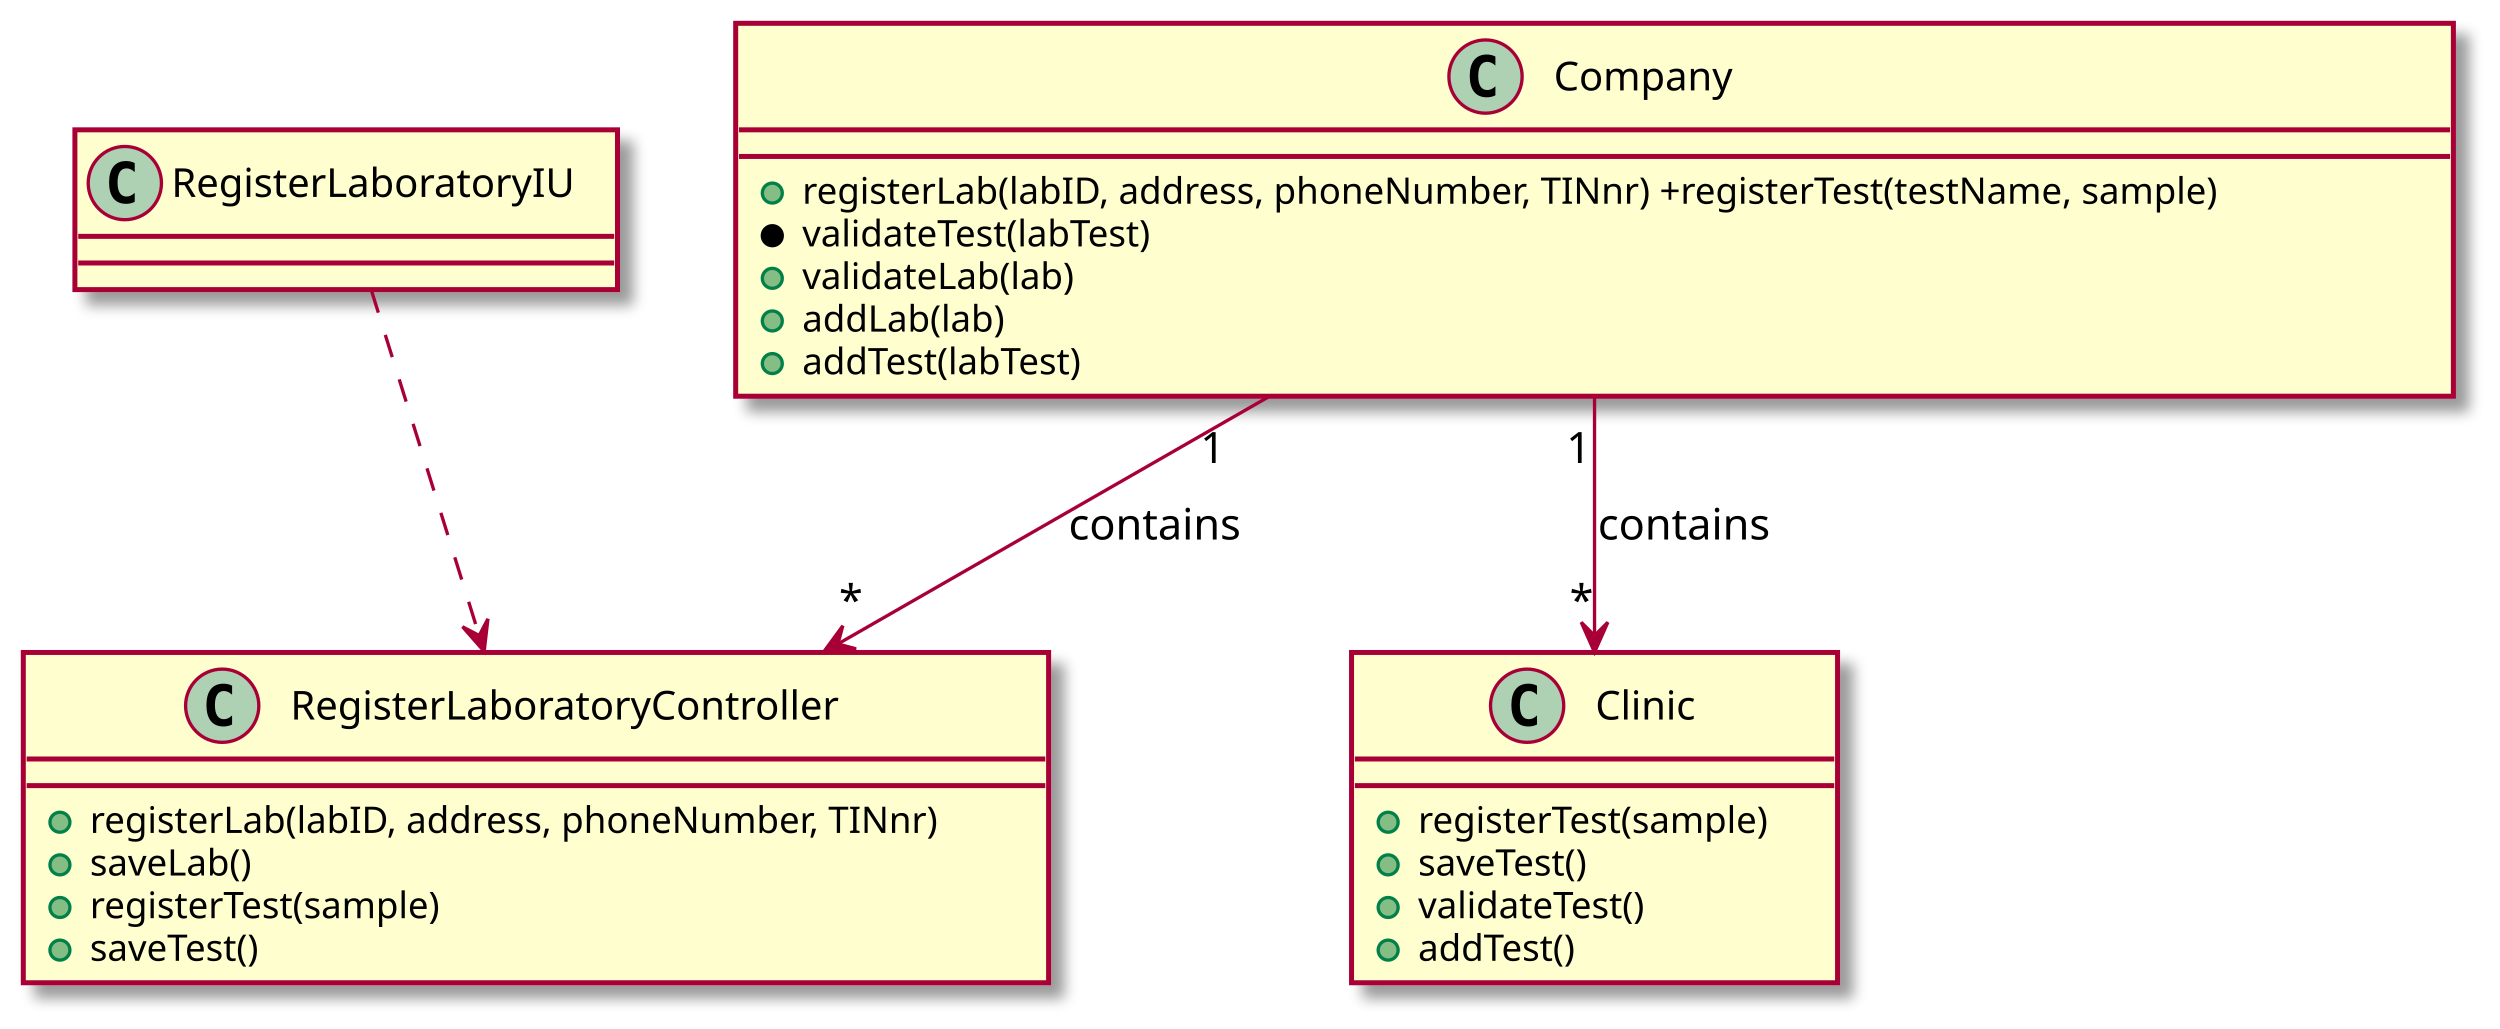
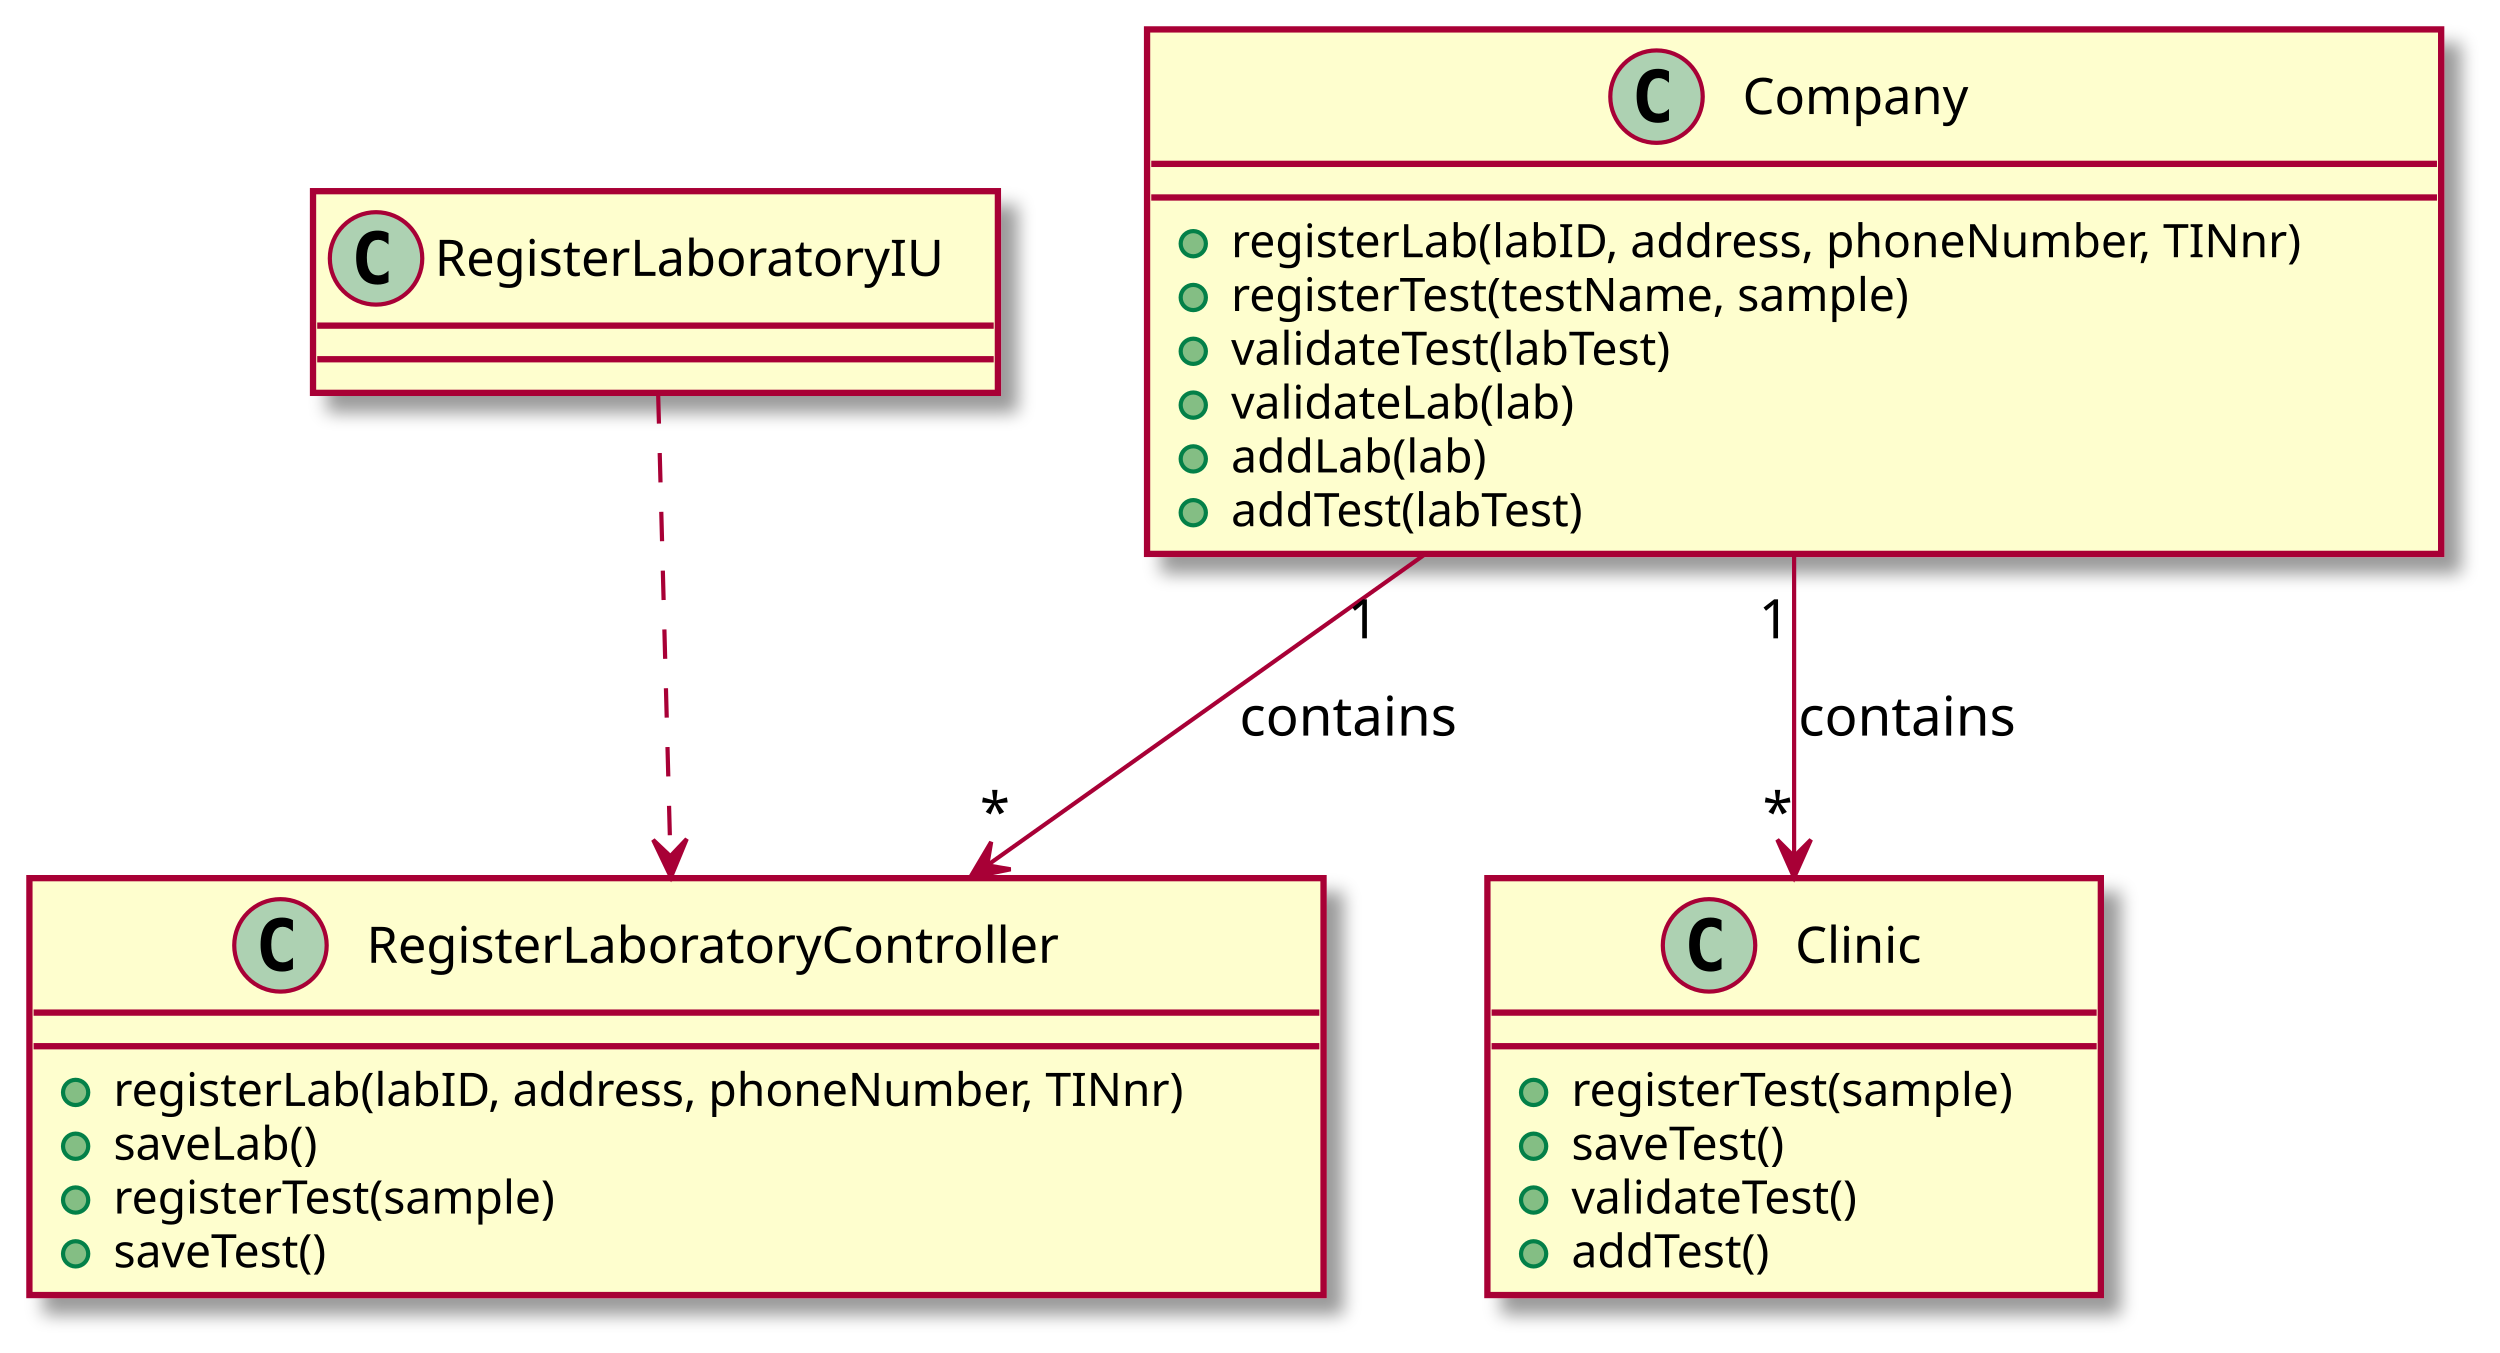
- <svg xmlns="http://www.w3.org/2000/svg" contentScriptType="application/ecmascript" contentStyleType="text/css" height="309px" preserveAspectRatio="none" style="width:751px;height:309px;" version="1.1" viewBox="0 0 751 309" width="751px" zoomAndPan="magnify">
+ <svg xmlns="http://www.w3.org/2000/svg" contentScriptType="application/ecmascript" contentStyleType="text/css" height="322px" preserveAspectRatio="none" style="width:595px;height:322px;" version="1.1" viewBox="0 0 595 322" width="595px" zoomAndPan="magnify">
  <defs>
-     <filter height="300%" id="fy1zwq7a6lm8u" width="300%" x="-1" y="-1">
+     <filter height="300%" id="fzz4qmz7oliik" width="300%" x="-1" y="-1">
      <feGaussianBlur result="blurOut" stdDeviation="2.0" />
      <feColorMatrix in="blurOut" result="blurOut2" type="matrix" values="0 0 0 0 0 0 0 0 0 0 0 0 0 0 0 0 0 0 .4 0" />
      <feOffset dx="4.0" dy="4.0" in="blurOut2" result="blurOut3" />
      <feBlend in="SourceGraphic" in2="blurOut3" mode="normal" />
    </filter>
  </defs>
  <g>
-     <rect codeLine="3" fill="#FEFECE" filter="url(#fy1zwq7a6lm8u)" height="48" id="RegisterLaboratoryIU" style="stroke:#A80036;stroke-width:1.5;" width="163" x="22.5" y="39" />
-     <ellipse cx="37.5" cy="55" fill="#ADD1B2" rx="11" ry="11" style="stroke:#A80036;stroke-width:1.0;" />
-     <path d="M40.469,60.641 Q39.891,60.938 39.25,61.078 Q38.609,61.234 37.906,61.234 Q35.406,61.234 34.078,59.594 Q32.766,57.938 32.766,54.812 Q32.766,51.688 34.078,50.031 Q35.406,48.375 37.906,48.375 Q38.609,48.375 39.25,48.531 Q39.906,48.688 40.469,48.984 L40.469,51.703 Q39.844,51.125 39.25,50.859 Q38.656,50.578 38.031,50.578 Q36.688,50.578 36,51.656 Q35.312,52.719 35.312,54.812 Q35.312,56.906 36,57.984 Q36.688,59.047 38.031,59.047 Q38.656,59.047 39.25,58.781 Q39.844,58.5 40.469,57.922 L40.469,60.641 Z " fill="#000000" />
-     <text fill="#000000" font-family="sans-serif" font-size="12" lengthAdjust="spacingAndGlyphs" textLength="131" x="51.5" y="59.154">RegisterLaboratoryIU</text>
-     <line style="stroke:#A80036;stroke-width:1.5;" x1="23.5" x2="184.5" y1="71" y2="71" />
-     <line style="stroke:#A80036;stroke-width:1.5;" x1="23.5" x2="184.5" y1="79" y2="79" />
-     <rect codeLine="5" fill="#FEFECE" filter="url(#fy1zwq7a6lm8u)" height="99.219" id="RegisterLaboratoryController" style="stroke:#A80036;stroke-width:1.5;" width="308" x="7" y="196" />
-     <ellipse cx="66.75" cy="212" fill="#ADD1B2" rx="11" ry="11" style="stroke:#A80036;stroke-width:1.0;" />
-     <path d="M69.719,217.641 Q69.141,217.938 68.5,218.078 Q67.859,218.234 67.156,218.234 Q64.656,218.234 63.328,216.594 Q62.016,214.938 62.016,211.812 Q62.016,208.688 63.328,207.031 Q64.656,205.375 67.156,205.375 Q67.859,205.375 68.5,205.531 Q69.156,205.688 69.719,205.984 L69.719,208.703 Q69.094,208.125 68.5,207.859 Q67.906,207.578 67.281,207.578 Q65.938,207.578 65.25,208.656 Q64.562,209.719 64.562,211.812 Q64.562,213.906 65.25,214.984 Q65.938,216.047 67.281,216.047 Q67.906,216.047 68.5,215.781 Q69.094,215.5 69.719,214.922 L69.719,217.641 Z " fill="#000000" />
-     <text fill="#000000" font-family="sans-serif" font-size="12" lengthAdjust="spacingAndGlyphs" textLength="180" x="87.25" y="216.154">RegisterLaboratoryController</text>
-     <line style="stroke:#A80036;stroke-width:1.5;" x1="8" x2="314" y1="228" y2="228" />
-     <line style="stroke:#A80036;stroke-width:1.5;" x1="8" x2="314" y1="236" y2="236" />
-     <ellipse cx="18" cy="247" fill="#84BE84" rx="3" ry="3" style="stroke:#038048;stroke-width:1.0;" />
-     <text fill="#000000" font-family="sans-serif" font-size="11" lengthAdjust="spacingAndGlyphs" textLength="282" x="27" y="250.21">registerLab(labID, address, phoneNumber, TINnr)</text>
-     <ellipse cx="18" cy="259.805" fill="#84BE84" rx="3" ry="3" style="stroke:#038048;stroke-width:1.0;" />
-     <text fill="#000000" font-family="sans-serif" font-size="11" lengthAdjust="spacingAndGlyphs" textLength="55" x="27" y="263.015">saveLab()</text>
-     <ellipse cx="18" cy="272.609" fill="#84BE84" rx="3" ry="3" style="stroke:#038048;stroke-width:1.0;" />
-     <text fill="#000000" font-family="sans-serif" font-size="11" lengthAdjust="spacingAndGlyphs" textLength="120" x="27" y="275.82">registerTest(sample)</text>
-     <ellipse cx="18" cy="285.414" fill="#84BE84" rx="3" ry="3" style="stroke:#038048;stroke-width:1.0;" />
-     <text fill="#000000" font-family="sans-serif" font-size="11" lengthAdjust="spacingAndGlyphs" textLength="60" x="27" y="288.625">saveTest()</text>
-     <rect codeLine="12" fill="#FEFECE" filter="url(#fy1zwq7a6lm8u)" height="99.219" id="Clinic" style="stroke:#A80036;stroke-width:1.5;" width="146" x="406" y="196" />
-     <ellipse cx="458.75" cy="212" fill="#ADD1B2" rx="11" ry="11" style="stroke:#A80036;stroke-width:1.0;" />
-     <path d="M461.719,217.641 Q461.141,217.938 460.5,218.078 Q459.859,218.234 459.156,218.234 Q456.656,218.234 455.328,216.594 Q454.016,214.938 454.016,211.812 Q454.016,208.688 455.328,207.031 Q456.656,205.375 459.156,205.375 Q459.859,205.375 460.5,205.531 Q461.156,205.688 461.719,205.984 L461.719,208.703 Q461.094,208.125 460.5,207.859 Q459.906,207.578 459.281,207.578 Q457.938,207.578 457.25,208.656 Q456.562,209.719 456.562,211.812 Q456.562,213.906 457.25,214.984 Q457.938,216.047 459.281,216.047 Q459.906,216.047 460.5,215.781 Q461.094,215.5 461.719,214.922 L461.719,217.641 Z " fill="#000000" />
-     <text fill="#000000" font-family="sans-serif" font-size="12" lengthAdjust="spacingAndGlyphs" textLength="32" x="479.25" y="216.154">Clinic</text>
-     <line style="stroke:#A80036;stroke-width:1.5;" x1="407" x2="551" y1="228" y2="228" />
-     <line style="stroke:#A80036;stroke-width:1.5;" x1="407" x2="551" y1="236" y2="236" />
-     <ellipse cx="417" cy="247" fill="#84BE84" rx="3" ry="3" style="stroke:#038048;stroke-width:1.0;" />
-     <text fill="#000000" font-family="sans-serif" font-size="11" lengthAdjust="spacingAndGlyphs" textLength="120" x="426" y="250.21">registerTest(sample)</text>
-     <ellipse cx="417" cy="259.805" fill="#84BE84" rx="3" ry="3" style="stroke:#038048;stroke-width:1.0;" />
-     <text fill="#000000" font-family="sans-serif" font-size="11" lengthAdjust="spacingAndGlyphs" textLength="60" x="426" y="263.015">saveTest()</text>
-     <ellipse cx="417" cy="272.609" fill="#84BE84" rx="3" ry="3" style="stroke:#038048;stroke-width:1.0;" />
-     <text fill="#000000" font-family="sans-serif" font-size="11" lengthAdjust="spacingAndGlyphs" textLength="77" x="426" y="275.82">validateTest()</text>
-     <ellipse cx="417" cy="285.414" fill="#84BE84" rx="3" ry="3" style="stroke:#038048;stroke-width:1.0;" />
-     <text fill="#000000" font-family="sans-serif" font-size="11" lengthAdjust="spacingAndGlyphs" textLength="54" x="426" y="288.625">addTest()</text>
-     <rect codeLine="19" fill="#FEFECE" filter="url(#fy1zwq7a6lm8u)" height="112.023" id="Company" style="stroke:#A80036;stroke-width:1.5;" width="516" x="221" y="7" />
-     <ellipse cx="446.25" cy="23" fill="#ADD1B2" rx="11" ry="11" style="stroke:#A80036;stroke-width:1.0;" />
-     <path d="M449.219,28.641 Q448.641,28.938 448,29.078 Q447.359,29.234 446.656,29.234 Q444.156,29.234 442.828,27.594 Q441.516,25.938 441.516,22.812 Q441.516,19.688 442.828,18.031 Q444.156,16.375 446.656,16.375 Q447.359,16.375 448,16.531 Q448.656,16.688 449.219,16.984 L449.219,19.703 Q448.594,19.125 448,18.859 Q447.406,18.578 446.781,18.578 Q445.438,18.578 444.75,19.656 Q444.062,20.719 444.062,22.812 Q444.062,24.906 444.75,25.984 Q445.438,27.047 446.781,27.047 Q447.406,27.047 448,26.781 Q448.594,26.5 449.219,25.922 L449.219,28.641 Z " fill="#000000" />
-     <text fill="#000000" font-family="sans-serif" font-size="12" lengthAdjust="spacingAndGlyphs" textLength="57" x="466.75" y="27.154">Company</text>
-     <line style="stroke:#A80036;stroke-width:1.5;" x1="222" x2="736" y1="39" y2="39" />
-     <line style="stroke:#A80036;stroke-width:1.5;" x1="222" x2="736" y1="47" y2="47" />
-     <ellipse cx="232" cy="58" fill="#84BE84" rx="3" ry="3" style="stroke:#038048;stroke-width:1.0;" />
-     <text fill="#000000" font-family="sans-serif" font-size="11" lengthAdjust="spacingAndGlyphs" textLength="490" x="241" y="61.21">registerLab(labID, address, phoneNumber, TINnr)    +registerTest(testName, sample)</text>
-     <ellipse cx="232" cy="70.805" fill="#000000" rx="3" ry="3" style="stroke:#000000;stroke-width:1.0;" />
-     <text fill="#000000" font-family="sans-serif" font-size="11" lengthAdjust="spacingAndGlyphs" textLength="119" x="241" y="74.015">validateTest(labTest)</text>
-     <ellipse cx="232" cy="83.609" fill="#84BE84" rx="3" ry="3" style="stroke:#038048;stroke-width:1.0;" />
-     <text fill="#000000" font-family="sans-serif" font-size="11" lengthAdjust="spacingAndGlyphs" textLength="89" x="241" y="86.82">validateLab(lab)</text>
-     <ellipse cx="232" cy="96.414" fill="#84BE84" rx="3" ry="3" style="stroke:#038048;stroke-width:1.0;" />
-     <text fill="#000000" font-family="sans-serif" font-size="11" lengthAdjust="spacingAndGlyphs" textLength="66" x="241" y="99.624">addLab(lab)</text>
-     <ellipse cx="232" cy="109.219" fill="#84BE84" rx="3" ry="3" style="stroke:#038048;stroke-width:1.0;" />
-     <text fill="#000000" font-family="sans-serif" font-size="11" lengthAdjust="spacingAndGlyphs" textLength="96" x="241" y="112.429">addTest(labTest)</text>
-     <path codeLine="29" d="M111.569,87.235 C119.766,113.481 133.113,156.211 143.872,190.661 " fill="none" id="RegisterLaboratoryIU-to-RegisterLaboratoryController" style="stroke:#A80036;stroke-width:1.0;stroke-dasharray:7.0,7.0;" />
-     <polygon fill="#A80036" points="145.44,195.68,146.575,185.897,143.949,190.907,138.938,188.282,145.44,195.68" style="stroke:#A80036;stroke-width:1.0;" />
-     <path codeLine="30" d="M479,119.245 C479,142.029 479,168.245 479,190.863 " fill="none" id="Company-to-Clinic" style="stroke:#A80036;stroke-width:1.0;" />
-     <polygon fill="#A80036" points="479,195.93,483,186.93,479,190.93,475,186.93,479,195.93" style="stroke:#A80036;stroke-width:1.0;" />
-     <text fill="#000000" font-family="sans-serif" font-size="13" lengthAdjust="spacingAndGlyphs" textLength="54" x="480" y="162.067">contains</text>
-     <text fill="#000000" font-family="sans-serif" font-size="13" lengthAdjust="spacingAndGlyphs" textLength="8" x="470.512" y="139.088">1</text>
-     <text fill="#000000" font-family="sans-serif" font-size="13" lengthAdjust="spacingAndGlyphs" textLength="7" x="471.508" y="184.966">*</text>
-     <path codeLine="31" d="M380.995,119.245 C339.793,142.891 292.15,170.233 251.759,193.413 " fill="none" id="Company-to-RegisterLaboratoryController" style="stroke:#A80036;stroke-width:1.0;" />
-     <polygon fill="#A80036" points="247.373,195.93,257.17,194.92,251.71,193.442,253.188,187.981,247.373,195.93" style="stroke:#A80036;stroke-width:1.0;" />
-     <text fill="#000000" font-family="sans-serif" font-size="13" lengthAdjust="spacingAndGlyphs" textLength="54" x="321" y="162.067">contains</text>
-     <text fill="#000000" font-family="sans-serif" font-size="13" lengthAdjust="spacingAndGlyphs" textLength="8" x="360.563" y="139.088">1</text>
-     <text fill="#000000" font-family="sans-serif" font-size="13" lengthAdjust="spacingAndGlyphs" textLength="7" x="252.027" y="184.966">*</text>
+     <rect codeLine="3" fill="#FEFECE" filter="url(#fzz4qmz7oliik)" height="48" id="RegisterLaboratoryIU" style="stroke:#A80036;stroke-width:1.5;" width="163" x="74.5" y="45.5" />
+     <ellipse cx="89.5" cy="61.5" fill="#ADD1B2" rx="11" ry="11" style="stroke:#A80036;stroke-width:1.0;" />
+     <path d="M92.469,67.141 Q91.891,67.438 91.25,67.578 Q90.609,67.734 89.906,67.734 Q87.406,67.734 86.078,66.094 Q84.766,64.438 84.766,61.312 Q84.766,58.188 86.078,56.531 Q87.406,54.875 89.906,54.875 Q90.609,54.875 91.25,55.031 Q91.906,55.188 92.469,55.484 L92.469,58.203 Q91.844,57.625 91.25,57.359 Q90.656,57.078 90.031,57.078 Q88.688,57.078 88,58.156 Q87.312,59.219 87.312,61.312 Q87.312,63.406 88,64.484 Q88.688,65.547 90.031,65.547 Q90.656,65.547 91.25,65.281 Q91.844,65 92.469,64.422 L92.469,67.141 Z " fill="#000000" />
+     <text fill="#000000" font-family="sans-serif" font-size="12" lengthAdjust="spacingAndGlyphs" textLength="131" x="103.5" y="65.654">RegisterLaboratoryIU</text>
+     <line style="stroke:#A80036;stroke-width:1.5;" x1="75.5" x2="236.5" y1="77.5" y2="77.5" />
+     <line style="stroke:#A80036;stroke-width:1.5;" x1="75.5" x2="236.5" y1="85.5" y2="85.5" />
+     <rect codeLine="5" fill="#FEFECE" filter="url(#fzz4qmz7oliik)" height="99.219" id="RegisterLaboratoryController" style="stroke:#A80036;stroke-width:1.5;" width="308" x="7" y="209" />
+     <ellipse cx="66.75" cy="225" fill="#ADD1B2" rx="11" ry="11" style="stroke:#A80036;stroke-width:1.0;" />
+     <path d="M69.719,230.641 Q69.141,230.938 68.5,231.078 Q67.859,231.234 67.156,231.234 Q64.656,231.234 63.328,229.594 Q62.016,227.938 62.016,224.812 Q62.016,221.688 63.328,220.031 Q64.656,218.375 67.156,218.375 Q67.859,218.375 68.5,218.531 Q69.156,218.688 69.719,218.984 L69.719,221.703 Q69.094,221.125 68.5,220.859 Q67.906,220.578 67.281,220.578 Q65.938,220.578 65.25,221.656 Q64.562,222.719 64.562,224.812 Q64.562,226.906 65.25,227.984 Q65.938,229.047 67.281,229.047 Q67.906,229.047 68.5,228.781 Q69.094,228.5 69.719,227.922 L69.719,230.641 Z " fill="#000000" />
+     <text fill="#000000" font-family="sans-serif" font-size="12" lengthAdjust="spacingAndGlyphs" textLength="180" x="87.25" y="229.154">RegisterLaboratoryController</text>
+     <line style="stroke:#A80036;stroke-width:1.5;" x1="8" x2="314" y1="241" y2="241" />
+     <line style="stroke:#A80036;stroke-width:1.5;" x1="8" x2="314" y1="249" y2="249" />
+     <ellipse cx="18" cy="260" fill="#84BE84" rx="3" ry="3" style="stroke:#038048;stroke-width:1.0;" />
+     <text fill="#000000" font-family="sans-serif" font-size="11" lengthAdjust="spacingAndGlyphs" textLength="282" x="27" y="263.21">registerLab(labID, address, phoneNumber, TINnr)</text>
+     <ellipse cx="18" cy="272.805" fill="#84BE84" rx="3" ry="3" style="stroke:#038048;stroke-width:1.0;" />
+     <text fill="#000000" font-family="sans-serif" font-size="11" lengthAdjust="spacingAndGlyphs" textLength="55" x="27" y="276.015">saveLab()</text>
+     <ellipse cx="18" cy="285.609" fill="#84BE84" rx="3" ry="3" style="stroke:#038048;stroke-width:1.0;" />
+     <text fill="#000000" font-family="sans-serif" font-size="11" lengthAdjust="spacingAndGlyphs" textLength="120" x="27" y="288.82">registerTest(sample)</text>
+     <ellipse cx="18" cy="298.414" fill="#84BE84" rx="3" ry="3" style="stroke:#038048;stroke-width:1.0;" />
+     <text fill="#000000" font-family="sans-serif" font-size="11" lengthAdjust="spacingAndGlyphs" textLength="60" x="27" y="301.625">saveTest()</text>
+     <rect codeLine="12" fill="#FEFECE" filter="url(#fzz4qmz7oliik)" height="99.219" id="Clinic" style="stroke:#A80036;stroke-width:1.5;" width="146" x="354" y="209" />
+     <ellipse cx="406.75" cy="225" fill="#ADD1B2" rx="11" ry="11" style="stroke:#A80036;stroke-width:1.0;" />
+     <path d="M409.719,230.641 Q409.141,230.938 408.5,231.078 Q407.859,231.234 407.156,231.234 Q404.656,231.234 403.328,229.594 Q402.016,227.938 402.016,224.812 Q402.016,221.688 403.328,220.031 Q404.656,218.375 407.156,218.375 Q407.859,218.375 408.5,218.531 Q409.156,218.688 409.719,218.984 L409.719,221.703 Q409.094,221.125 408.5,220.859 Q407.906,220.578 407.281,220.578 Q405.938,220.578 405.25,221.656 Q404.562,222.719 404.562,224.812 Q404.562,226.906 405.25,227.984 Q405.938,229.047 407.281,229.047 Q407.906,229.047 408.5,228.781 Q409.094,228.5 409.719,227.922 L409.719,230.641 Z " fill="#000000" />
+     <text fill="#000000" font-family="sans-serif" font-size="12" lengthAdjust="spacingAndGlyphs" textLength="32" x="427.25" y="229.154">Clinic</text>
+     <line style="stroke:#A80036;stroke-width:1.5;" x1="355" x2="499" y1="241" y2="241" />
+     <line style="stroke:#A80036;stroke-width:1.5;" x1="355" x2="499" y1="249" y2="249" />
+     <ellipse cx="365" cy="260" fill="#84BE84" rx="3" ry="3" style="stroke:#038048;stroke-width:1.0;" />
+     <text fill="#000000" font-family="sans-serif" font-size="11" lengthAdjust="spacingAndGlyphs" textLength="120" x="374" y="263.21">registerTest(sample)</text>
+     <ellipse cx="365" cy="272.805" fill="#84BE84" rx="3" ry="3" style="stroke:#038048;stroke-width:1.0;" />
+     <text fill="#000000" font-family="sans-serif" font-size="11" lengthAdjust="spacingAndGlyphs" textLength="60" x="374" y="276.015">saveTest()</text>
+     <ellipse cx="365" cy="285.609" fill="#84BE84" rx="3" ry="3" style="stroke:#038048;stroke-width:1.0;" />
+     <text fill="#000000" font-family="sans-serif" font-size="11" lengthAdjust="spacingAndGlyphs" textLength="77" x="374" y="288.82">validateTest()</text>
+     <ellipse cx="365" cy="298.414" fill="#84BE84" rx="3" ry="3" style="stroke:#038048;stroke-width:1.0;" />
+     <text fill="#000000" font-family="sans-serif" font-size="11" lengthAdjust="spacingAndGlyphs" textLength="54" x="374" y="301.625">addTest()</text>
+     <rect codeLine="19" fill="#FEFECE" filter="url(#fzz4qmz7oliik)" height="124.828" id="Company" style="stroke:#A80036;stroke-width:1.5;" width="308" x="273" y="7" />
+     <ellipse cx="394.25" cy="23" fill="#ADD1B2" rx="11" ry="11" style="stroke:#A80036;stroke-width:1.0;" />
+     <path d="M397.219,28.641 Q396.641,28.938 396,29.078 Q395.359,29.234 394.656,29.234 Q392.156,29.234 390.828,27.594 Q389.516,25.938 389.516,22.812 Q389.516,19.688 390.828,18.031 Q392.156,16.375 394.656,16.375 Q395.359,16.375 396,16.531 Q396.656,16.688 397.219,16.984 L397.219,19.703 Q396.594,19.125 396,18.859 Q395.406,18.578 394.781,18.578 Q393.438,18.578 392.75,19.656 Q392.062,20.719 392.062,22.812 Q392.062,24.906 392.75,25.984 Q393.438,27.047 394.781,27.047 Q395.406,27.047 396,26.781 Q396.594,26.5 397.219,25.922 L397.219,28.641 Z " fill="#000000" />
+     <text fill="#000000" font-family="sans-serif" font-size="12" lengthAdjust="spacingAndGlyphs" textLength="57" x="414.75" y="27.154">Company</text>
+     <line style="stroke:#A80036;stroke-width:1.5;" x1="274" x2="580" y1="39" y2="39" />
+     <line style="stroke:#A80036;stroke-width:1.5;" x1="274" x2="580" y1="47" y2="47" />
+     <ellipse cx="284" cy="58" fill="#84BE84" rx="3" ry="3" style="stroke:#038048;stroke-width:1.0;" />
+     <text fill="#000000" font-family="sans-serif" font-size="11" lengthAdjust="spacingAndGlyphs" textLength="282" x="293" y="61.21">registerLab(labID, address, phoneNumber, TINnr)</text>
+     <ellipse cx="284" cy="70.805" fill="#84BE84" rx="3" ry="3" style="stroke:#038048;stroke-width:1.0;" />
+     <text fill="#000000" font-family="sans-serif" font-size="11" lengthAdjust="spacingAndGlyphs" textLength="183" x="293" y="74.015">registerTest(testName, sample)</text>
+     <ellipse cx="284" cy="83.609" fill="#84BE84" rx="3" ry="3" style="stroke:#038048;stroke-width:1.0;" />
+     <text fill="#000000" font-family="sans-serif" font-size="11" lengthAdjust="spacingAndGlyphs" textLength="119" x="293" y="86.82">validateTest(labTest)</text>
+     <ellipse cx="284" cy="96.414" fill="#84BE84" rx="3" ry="3" style="stroke:#038048;stroke-width:1.0;" />
+     <text fill="#000000" font-family="sans-serif" font-size="11" lengthAdjust="spacingAndGlyphs" textLength="89" x="293" y="99.624">validateLab(lab)</text>
+     <ellipse cx="284" cy="109.219" fill="#84BE84" rx="3" ry="3" style="stroke:#038048;stroke-width:1.0;" />
+     <text fill="#000000" font-family="sans-serif" font-size="11" lengthAdjust="spacingAndGlyphs" textLength="66" x="293" y="112.429">addLab(lab)</text>
+     <ellipse cx="284" cy="122.023" fill="#84BE84" rx="3" ry="3" style="stroke:#038048;stroke-width:1.0;" />
+     <text fill="#000000" font-family="sans-serif" font-size="11" lengthAdjust="spacingAndGlyphs" textLength="96" x="293" y="125.234">addTest(labTest)</text>
+     <path codeLine="29" d="M156.643,93.822 C157.373,121.379 158.584,167.177 159.545,203.489 " fill="none" id="RegisterLaboratoryIU-to-RegisterLaboratoryController" style="stroke:#A80036;stroke-width:1.0;stroke-dasharray:7.0,7.0;" />
+     <polygon fill="#A80036" points="159.685,208.775,163.445,199.672,159.552,203.777,155.447,199.884,159.685,208.775" style="stroke:#A80036;stroke-width:1.0;" />
+     <path codeLine="30" d="M427,132.172 C427,155.348 427,181.416 427,203.827 " fill="none" id="Company-to-Clinic" style="stroke:#A80036;stroke-width:1.0;" />
+     <polygon fill="#A80036" points="427,208.846,431,199.846,427,203.846,423,199.846,427,208.846" style="stroke:#A80036;stroke-width:1.0;" />
+     <text fill="#000000" font-family="sans-serif" font-size="13" lengthAdjust="spacingAndGlyphs" textLength="54" x="428" y="175.067">contains</text>
+     <text fill="#000000" font-family="sans-serif" font-size="13" lengthAdjust="spacingAndGlyphs" textLength="8" x="418.562" y="151.93">1</text>
+     <text fill="#000000" font-family="sans-serif" font-size="13" lengthAdjust="spacingAndGlyphs" textLength="7" x="419.508" y="197.87">*</text>
+     <path codeLine="31" d="M338.795,132.172 C305.217,156.03 267.326,182.952 235.178,205.795 " fill="none" id="Company-to-RegisterLaboratoryController" style="stroke:#A80036;stroke-width:1.0;" />
+     <polygon fill="#A80036" points="230.883,208.846,240.536,206.894,234.959,205.95,235.903,200.373,230.883,208.846" style="stroke:#A80036;stroke-width:1.0;" />
+     <text fill="#000000" font-family="sans-serif" font-size="13" lengthAdjust="spacingAndGlyphs" textLength="54" x="295" y="175.067">contains</text>
+     <text fill="#000000" font-family="sans-serif" font-size="13" lengthAdjust="spacingAndGlyphs" textLength="8" x="320.71" y="151.93">1</text>
+     <text fill="#000000" font-family="sans-serif" font-size="13" lengthAdjust="spacingAndGlyphs" textLength="7" x="233.218" y="197.87">*</text>
  </g>
</svg>
